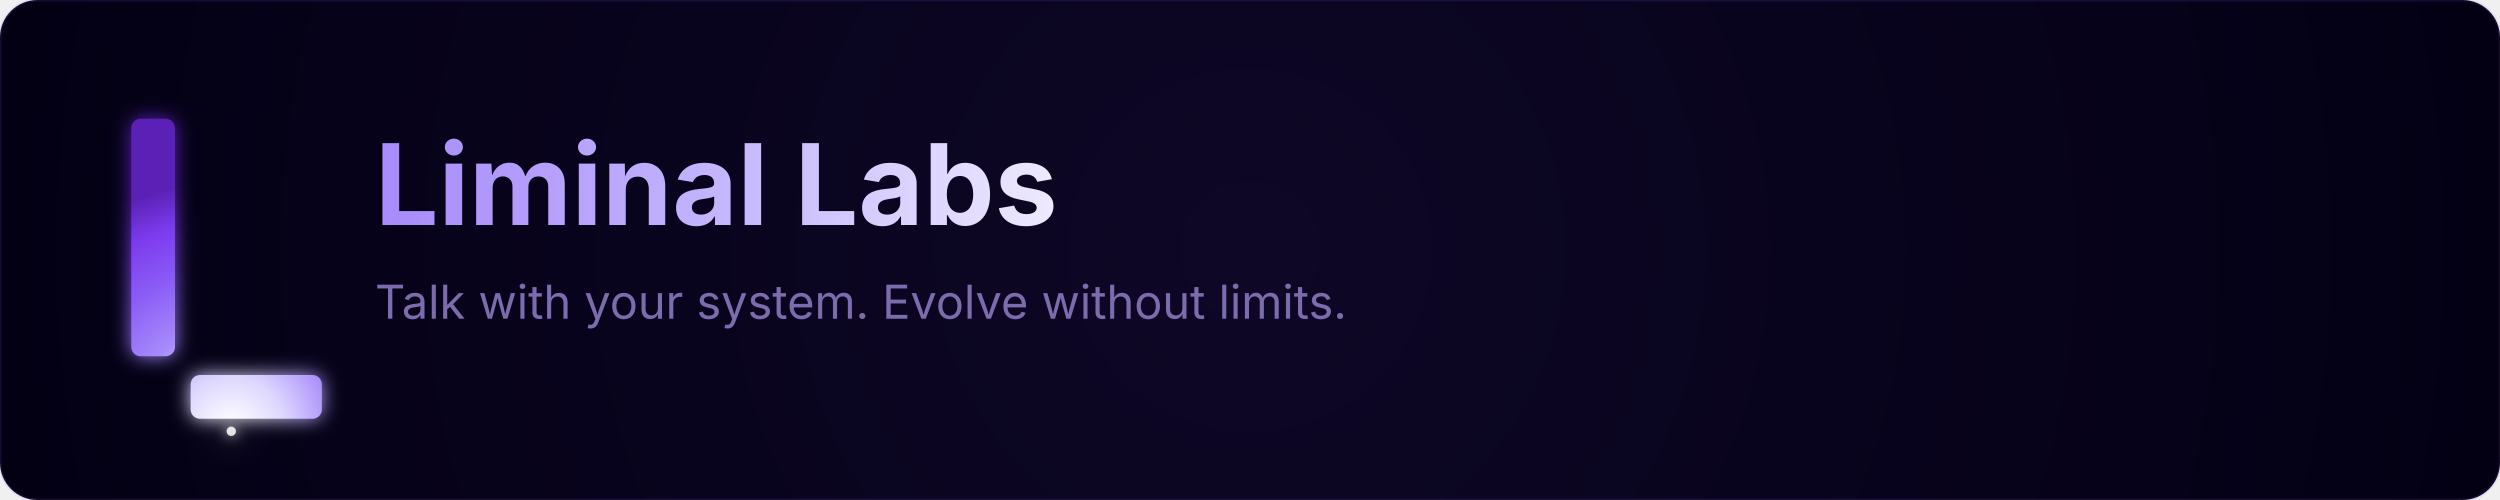
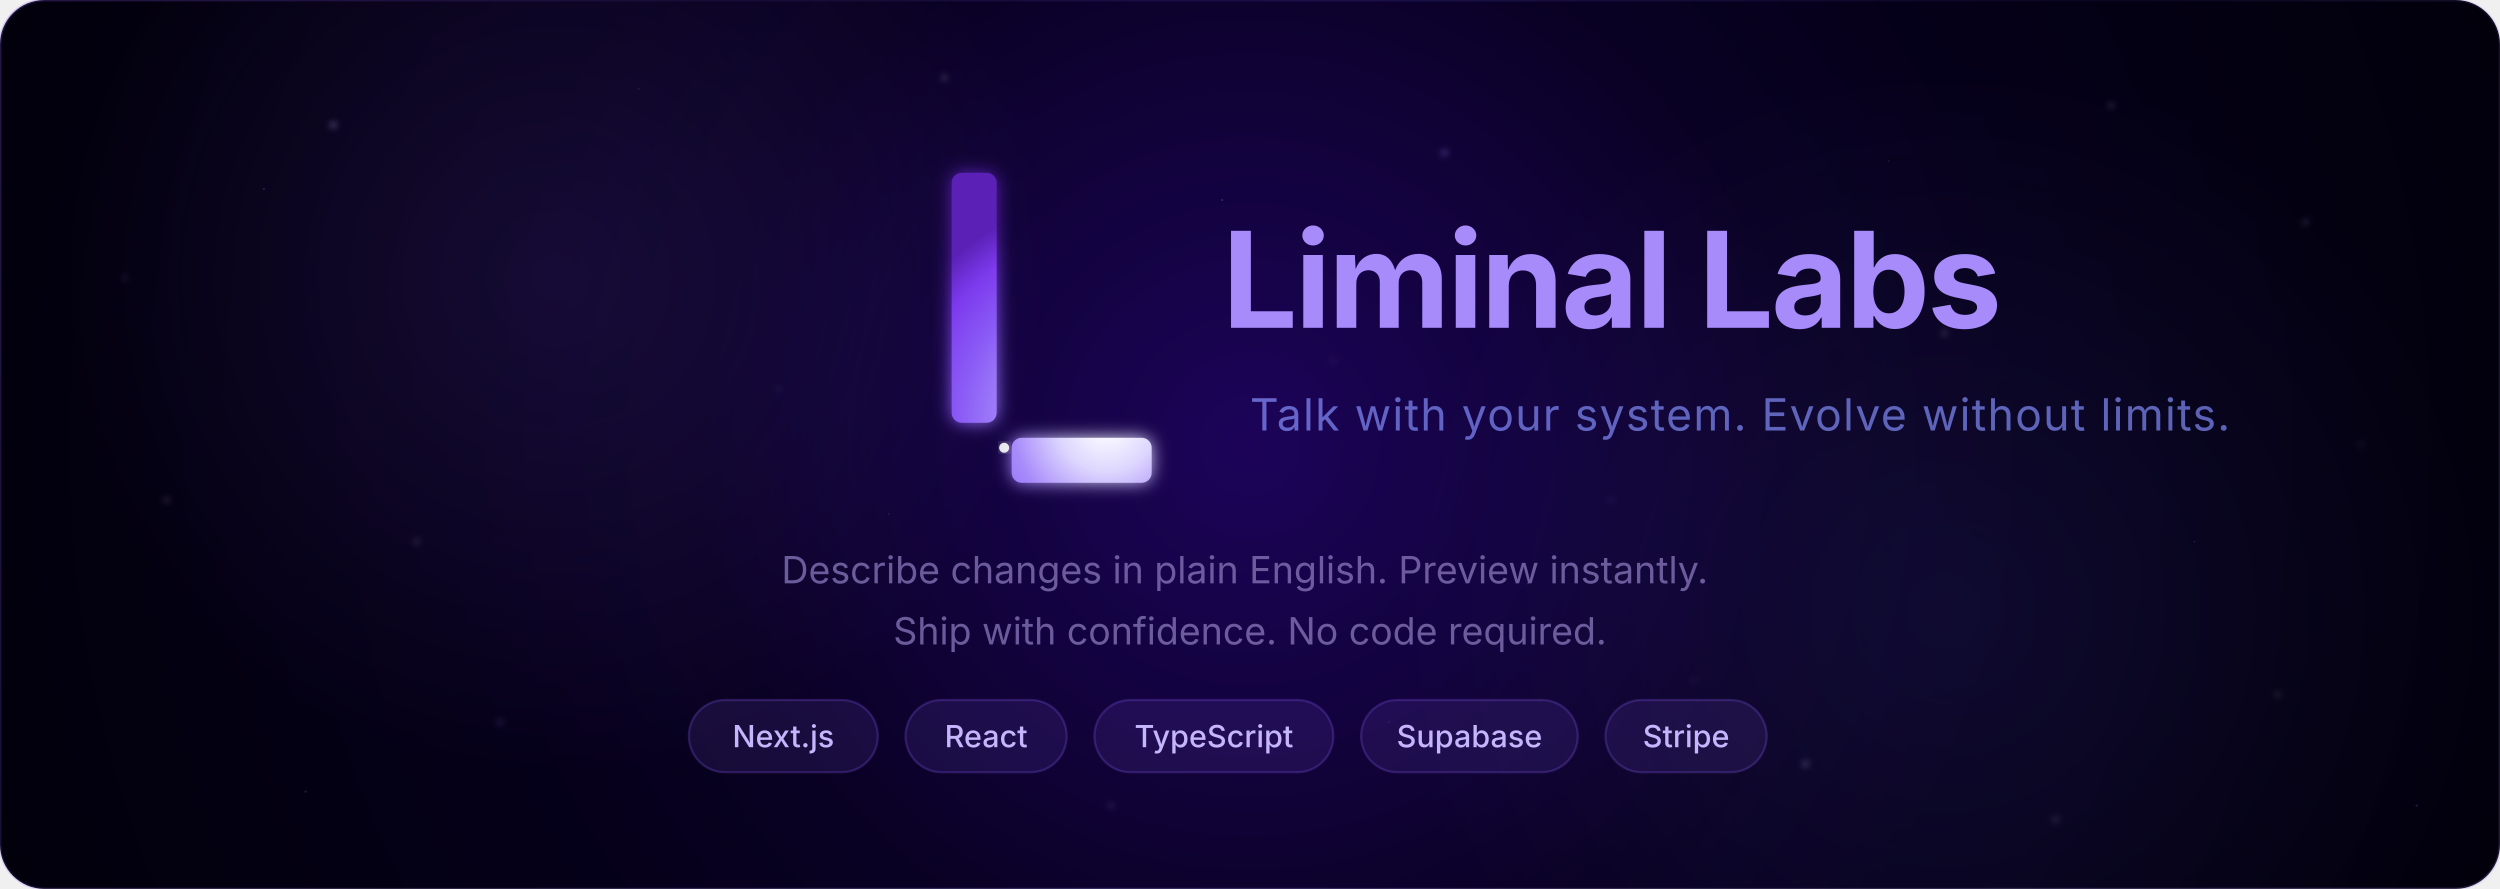
- <svg xmlns="http://www.w3.org/2000/svg" width="800" height="160" viewBox="0 0 800 160" fill="none">
+ <svg xmlns="http://www.w3.org/2000/svg" width="900" height="320" viewBox="0 0 900 320" fill="none">
  <defs>
-     <radialGradient id="bgGlow" cx="400" cy="80" r="400" gradientUnits="userSpaceOnUse">
-       <stop offset="0%" stop-color="#8B5CF6" stop-opacity="0.08" />
+     <radialGradient id="bgCore" cx="450" cy="160" r="500" gradientUnits="userSpaceOnUse">
+       <stop offset="0%" stop-color="#160050" />
+       <stop offset="40%" stop-color="#07001F" />
+       <stop offset="100%" stop-color="#010009" />
+     </radialGradient>
+     <radialGradient id="glowOrb1" cx="200" cy="100" r="180" gradientUnits="userSpaceOnUse">
+       <stop offset="0%" stop-color="#8B5CF6" stop-opacity="0.12" />
      <stop offset="100%" stop-color="#8B5CF6" stop-opacity="0" />
    </radialGradient>
-     <radialGradient id="markGlow" cx="46" cy="108" r="80" gradientUnits="userSpaceOnUse">
+     <radialGradient id="glowOrb2" cx="700" cy="220" r="200" gradientUnits="userSpaceOnUse">
+       <stop offset="0%" stop-color="#6366F1" stop-opacity="0.10" />
+       <stop offset="100%" stop-color="#6366F1" stop-opacity="0" />
+     </radialGradient>
+     <radialGradient id="glowOrb3" cx="450" cy="160" r="280" gradientUnits="userSpaceOnUse">
+       <stop offset="0%" stop-color="#7C3AED" stop-opacity="0.06" />
+       <stop offset="100%" stop-color="#7C3AED" stop-opacity="0" />
+     </radialGradient>
+     <radialGradient id="markG" cx="76" cy="108" r="90" gradientUnits="userSpaceOnUse">
      <stop offset="0%" stop-color="#FFFFFF" />
      <stop offset="8%" stop-color="#F5F3FF" />
      <stop offset="22%" stop-color="#DDD6FE" />
      <stop offset="42%" stop-color="#A78BFA" />
      <stop offset="65%" stop-color="#8B5CF6" />
      <stop offset="85%" stop-color="#7C3AED" />
      <stop offset="100%" stop-color="#5B21B6" />
    </radialGradient>
-     <filter id="markBlur" x="-40%" y="-25%" width="180%" height="150%" color-interpolation-filters="sRGB">
-       <feGaussianBlur in="SourceGraphic" stdDeviation="3" result="blur" />
+     <linearGradient id="wordmarkG" x1="0" y1="0" x2="400" y2="0" gradientUnits="userSpaceOnUse">
+       <stop offset="0%" stop-color="#EDE9FE" />
+       <stop offset="40%" stop-color="#C4B5FD" />
+       <stop offset="100%" stop-color="#A78BFA" />
+     </linearGradient>
+     <linearGradient id="taglineG" x1="0" y1="0" x2="500" y2="0" gradientUnits="userSpaceOnUse">
+       <stop offset="0%" stop-color="#A78BFA" stop-opacity="0.9" />
+       <stop offset="100%" stop-color="#818CF8" stop-opacity="0.7" />
+     </linearGradient>
+     <linearGradient id="accentLine" x1="0" y1="0" x2="200" y2="0" gradientUnits="userSpaceOnUse">
+       <stop offset="0%" stop-color="#8B5CF6" stop-opacity="0" />
+       <stop offset="50%" stop-color="#8B5CF6" stop-opacity="0.6" />
+       <stop offset="100%" stop-color="#8B5CF6" stop-opacity="0" />
+     </linearGradient>
+     <filter id="markBlur" color-interpolation-filters="sRGB">
+       <feGaussianBlur in="SourceGraphic" stdDeviation="3.5" result="blur" />
      <feMerge>
        <feMergeNode in="blur" />
        <feMergeNode in="SourceGraphic" />
      </feMerge>
    </filter>
-     <filter id="gapGlow" x="-800%" y="-800%" width="1700%" height="1700%" color-interpolation-filters="sRGB">
-       <feGaussianBlur in="SourceGraphic" stdDeviation="5" result="outer" />
-       <feGaussianBlur in="SourceGraphic" stdDeviation="2" result="inner" />
+     <filter id="gapBlur" color-interpolation-filters="sRGB">
+       <feGaussianBlur in="SourceGraphic" stdDeviation="6" result="outer" />
+       <feGaussianBlur in="SourceGraphic" stdDeviation="2.5" result="inner" />
      <feMerge>
        <feMergeNode in="outer" />
        <feMergeNode in="inner" />
        <feMergeNode in="SourceGraphic" />
      </feMerge>
    </filter>
-     <linearGradient id="textGrad" x1="0" y1="0" x2="1" y2="0">
-       <stop offset="0%" stop-color="#A78BFA" />
-       <stop offset="50%" stop-color="#C4B5FD" />
-       <stop offset="100%" stop-color="#EDE9FE" />
+     <filter id="starGlow" color-interpolation-filters="sRGB">
+       <feGaussianBlur in="SourceGraphic" stdDeviation="1.2" />
+     </filter>
+     <linearGradient id="borderG" x1="0" y1="0" x2="900" y2="320" gradientUnits="userSpaceOnUse">
+       <stop offset="0%" stop-color="#8B5CF6" stop-opacity="0.25" />
+       <stop offset="25%" stop-color="#8B5CF6" stop-opacity="0.08" />
+       <stop offset="50%" stop-color="#6366F1" stop-opacity="0.15" />
+       <stop offset="75%" stop-color="#8B5CF6" stop-opacity="0.05" />
+       <stop offset="100%" stop-color="#A78BFA" stop-opacity="0.20" />
    </linearGradient>
  </defs>
-   <rect width="800" height="160" rx="12" fill="#030014" />
-   <rect width="800" height="160" rx="12" fill="url(#bgGlow)" />
-   <rect width="800" height="160" rx="12" fill="none" stroke="rgba(139,92,246,0.12)" stroke-width="1" />
-   <g transform="translate(28, 30)" filter="url(#markBlur)">
-     <rect x="14" y="8" width="14" height="76" rx="3" fill="url(#markGlow)" />
-     <rect x="33" y="90" width="42" height="14" rx="3" fill="url(#markGlow)" />
+   <rect width="900" height="320" rx="16" fill="url(#bgCore)" />
+   <rect width="900" height="320" rx="16" fill="url(#glowOrb1)" />
+   <rect width="900" height="320" rx="16" fill="url(#glowOrb2)" />
+   <rect width="900" height="320" rx="16" fill="url(#glowOrb3)" />
+   <g filter="url(#starGlow)">
+     <circle cx="120" cy="45" r="1" fill="#C4B5FD" fill-opacity="0.5" />
+     <circle cx="340" cy="28" r="0.8" fill="#EDE9FE" fill-opacity="0.4" />
+     <circle cx="520" cy="55" r="1.2" fill="#A78BFA" fill-opacity="0.35" />
+     <circle cx="760" cy="38" r="0.7" fill="#DDD6FE" fill-opacity="0.45" />
+     <circle cx="830" cy="80" r="0.9" fill="#C4B5FD" fill-opacity="0.3" />
+     <circle cx="60" cy="180" r="0.8" fill="#EDE9FE" fill-opacity="0.3" />
+     <circle cx="180" cy="260" r="1" fill="#A78BFA" fill-opacity="0.25" />
+     <circle cx="400" cy="290" r="0.7" fill="#C4B5FD" fill-opacity="0.35" />
+     <circle cx="650" cy="275" r="1.1" fill="#DDD6FE" fill-opacity="0.3" />
+     <circle cx="820" cy="250" r="0.6" fill="#EDE9FE" fill-opacity="0.4" />
+     <circle cx="280" cy="140" r="0.5" fill="#C4B5FD" fill-opacity="0.3" />
+     <circle cx="580" cy="180" r="0.6" fill="#A78BFA" fill-opacity="0.25" />
+     <circle cx="700" cy="120" r="0.8" fill="#DDD6FE" fill-opacity="0.35" />
+     <circle cx="45" cy="100" r="0.7" fill="#A78BFA" fill-opacity="0.3" />
+     <circle cx="850" cy="160" r="0.5" fill="#C4B5FD" fill-opacity="0.4" />
+     <circle cx="480" cy="130" r="0.6" fill="#EDE9FE" fill-opacity="0.2" />
+     <circle cx="150" cy="195" r="0.9" fill="#DDD6FE" fill-opacity="0.25" />
+     <circle cx="360" cy="230" r="0.5" fill="#C4B5FD" fill-opacity="0.3" />
+     <circle cx="610" cy="245" r="0.7" fill="#A78BFA" fill-opacity="0.2" />
+     <circle cx="740" cy="295" r="0.8" fill="#EDE9FE" fill-opacity="0.3" />
  </g>
-   <g transform="translate(28, 30)" filter="url(#gapGlow)">
-     <circle cx="46" cy="108" r="1.5" fill="white" fill-opacity="0.85" />
+   <circle cx="95" cy="68" r="0.4" fill="#A78BFA" fill-opacity="0.2" />
+   <circle cx="230" cy="32" r="0.3" fill="#C4B5FD" fill-opacity="0.15" />
+   <circle cx="440" cy="72" r="0.4" fill="#DDD6FE" fill-opacity="0.15" />
+   <circle cx="680" cy="58" r="0.3" fill="#A78BFA" fill-opacity="0.2" />
+   <circle cx="320" cy="185" r="0.3" fill="#C4B5FD" fill-opacity="0.15" />
+   <circle cx="550" cy="210" r="0.4" fill="#DDD6FE" fill-opacity="0.12" />
+   <circle cx="790" cy="195" r="0.3" fill="#A78BFA" fill-opacity="0.18" />
+   <circle cx="110" cy="285" r="0.4" fill="#C4B5FD" fill-opacity="0.15" />
+   <circle cx="500" cy="260" r="0.3" fill="#DDD6FE" fill-opacity="0.12" />
+   <circle cx="870" cy="290" r="0.4" fill="#A78BFA" fill-opacity="0.2" />
+   <g transform="translate(330, 55) scale(0.9)" filter="url(#markBlur)">
+     <rect x="14" y="8" width="18" height="100" rx="4" fill="url(#markG)" />
+     <rect x="38" y="114" width="56" height="18" rx="4" fill="url(#markG)" />
  </g>
-   <text x="120" y="72" font-family="'Sora', 'Inter', -apple-system, 'Segoe UI', sans-serif" font-size="36" font-weight="700" fill="url(#textGrad)">
-     Liminal Labs
+   <g transform="translate(330, 55) scale(0.9)" filter="url(#gapBlur)">
+     <circle cx="35" cy="118" r="2" fill="white" fill-opacity="0.88" />
+   </g>
+   <text x="440" y="118" font-family="'Sora', 'Inter', -apple-system, 'Helvetica Neue', sans-serif" font-size="48" font-weight="700" letter-spacing="-0.02em" fill="url(#wordmarkG)">Liminal Labs</text>
+   <text x="450" y="155" font-family="'Inter', -apple-system, 'Helvetica Neue', sans-serif" font-size="16" font-weight="400" letter-spacing="0.03em" fill="url(#taglineG)">Talk with your system. Evolve without limits.</text>
+   <line x1="350" y1="178" x2="550" y2="178" stroke="url(#accentLine)" stroke-width="1" />
+   <text x="450" y="210" text-anchor="middle" font-family="'Inter', -apple-system, 'Helvetica Neue', sans-serif" font-size="13.5" font-weight="400" fill="#7C6BAD" fill-opacity="0.85">
+     <tspan x="450" dy="0">Describe changes in plain English. Preview instantly.</tspan>
+     <tspan x="450" dy="22">Ship with confidence. No code required.</tspan>
  </text>
-   <text x="120" y="102" font-family="'Inter', -apple-system, 'Segoe UI', sans-serif" font-size="15" font-weight="400" fill="#7C6BAD">
-     Talk with your system. Evolve without limits.
-   </text>
+   <g transform="translate(248, 252)">
+     <rect x="0" y="0" width="68" height="26" rx="13" fill="rgba(139,92,246,0.12)" stroke="rgba(139,92,246,0.25)" stroke-width="0.8" />
+     <text x="34" y="17" text-anchor="middle" font-family="'Inter', -apple-system, sans-serif" font-size="11" font-weight="500" fill="#C4B5FD">Next.js</text>
+     <rect x="78" y="0" width="58" height="26" rx="13" fill="rgba(139,92,246,0.12)" stroke="rgba(139,92,246,0.25)" stroke-width="0.8" />
+     <text x="107" y="17" text-anchor="middle" font-family="'Inter', -apple-system, sans-serif" font-size="11" font-weight="500" fill="#C4B5FD">React</text>
+     <rect x="146" y="0" width="86" height="26" rx="13" fill="rgba(139,92,246,0.12)" stroke="rgba(139,92,246,0.25)" stroke-width="0.8" />
+     <text x="189" y="17" text-anchor="middle" font-family="'Inter', -apple-system, sans-serif" font-size="11" font-weight="500" fill="#C4B5FD">TypeScript</text>
+     <rect x="242" y="0" width="78" height="26" rx="13" fill="rgba(139,92,246,0.12)" stroke="rgba(139,92,246,0.25)" stroke-width="0.8" />
+     <text x="281" y="17" text-anchor="middle" font-family="'Inter', -apple-system, sans-serif" font-size="11" font-weight="500" fill="#C4B5FD">Supabase</text>
+     <rect x="330" y="0" width="58" height="26" rx="13" fill="rgba(139,92,246,0.12)" stroke="rgba(139,92,246,0.25)" stroke-width="0.8" />
+     <text x="359" y="17" text-anchor="middle" font-family="'Inter', -apple-system, sans-serif" font-size="11" font-weight="500" fill="#C4B5FD">Stripe</text>
+   </g>
+   <rect width="900" height="320" rx="16" fill="none" stroke="url(#borderG)" stroke-width="1" />
</svg>
